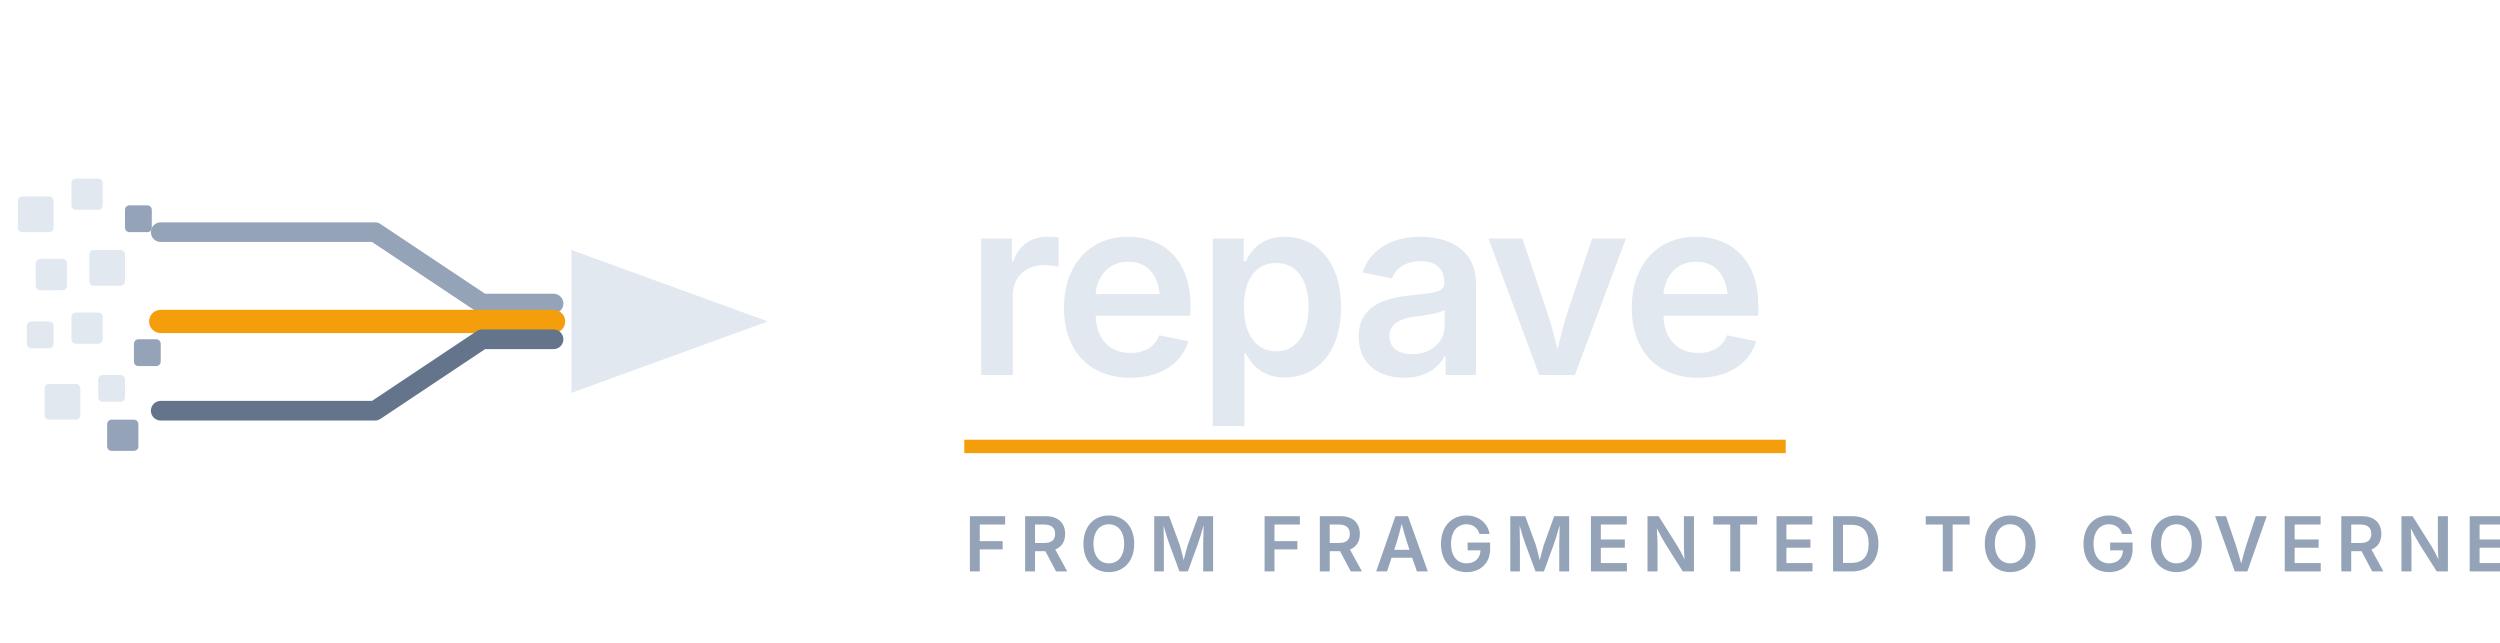
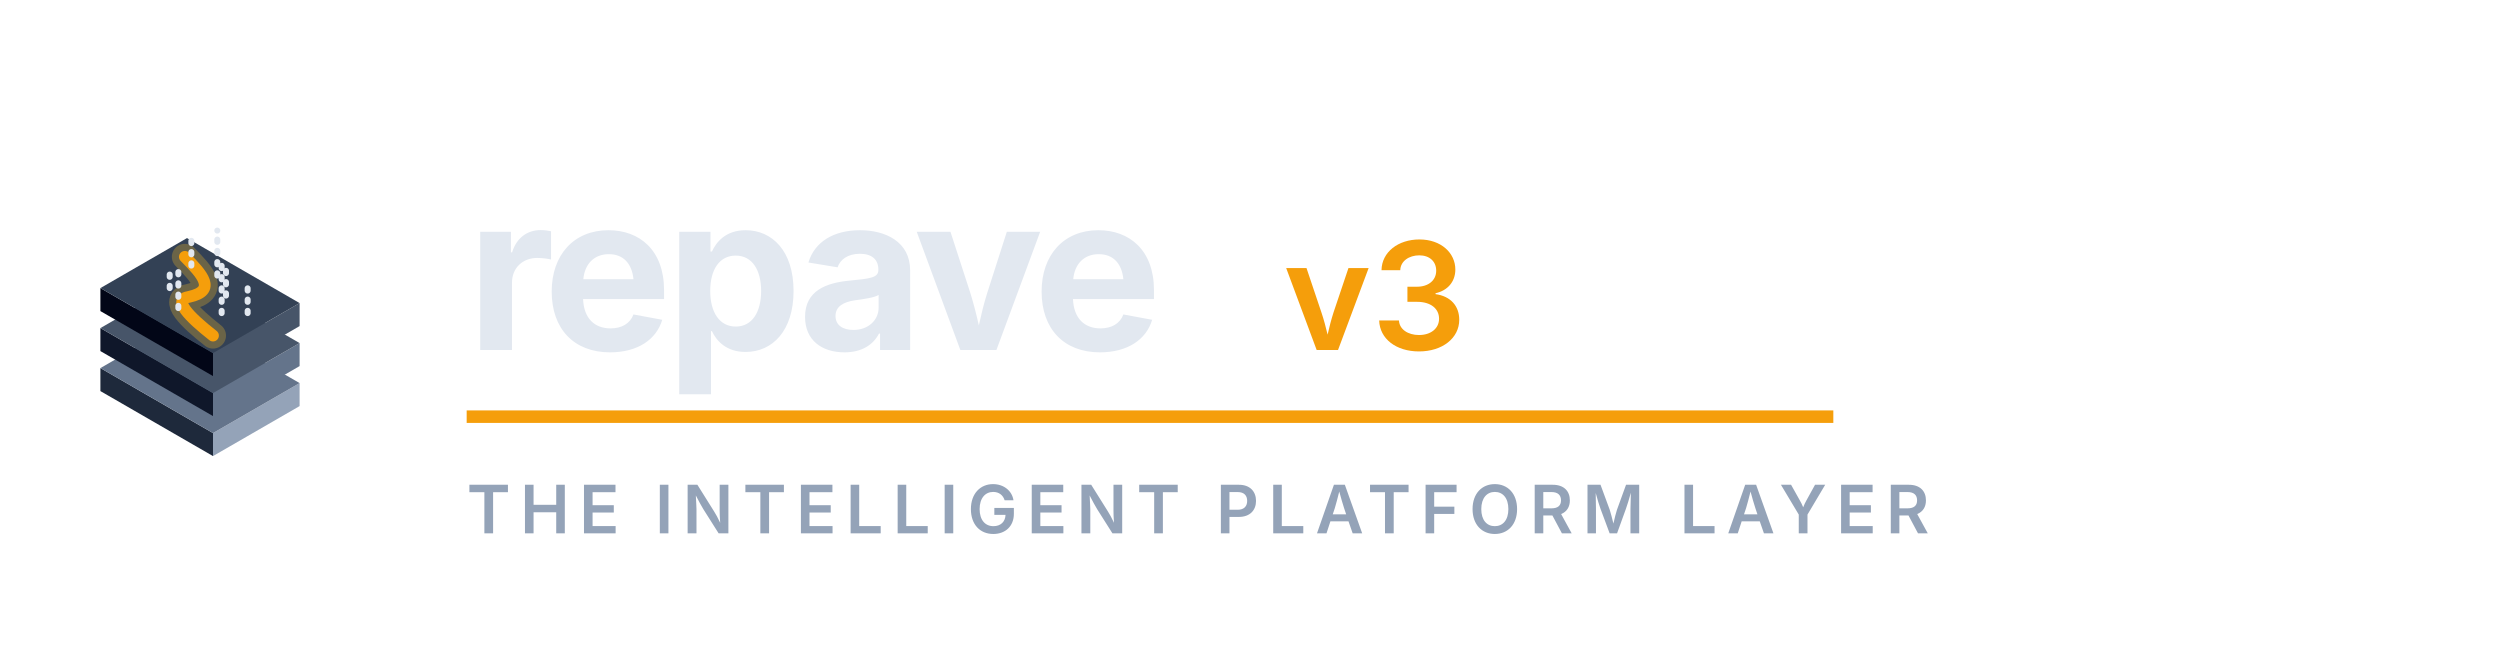
- <svg xmlns="http://www.w3.org/2000/svg" viewBox="0 0 280 72" role="img" aria-labelledby="title desc">
-   <svg x="0" y="16" width="96" height="40" viewBox="0 0 96 40">
-     <g fill="#E2E8F0">
-       <rect x="2" y="6" width="4" height="4" rx="0.5" />
-       <rect x="8" y="4" width="3.5" height="3.5" rx="0.5" />
-       <rect x="4" y="13" width="3.5" height="3.5" rx="0.5" />
-       <rect x="10" y="12" width="4" height="4" rx="0.5" />
-       <rect x="3" y="20" width="3" height="3" rx="0.5" />
-       <rect x="8" y="19" width="3.5" height="3.5" rx="0.5" />
-       <rect x="5" y="27" width="4" height="4" rx="0.5" />
-       <rect x="11" y="26" width="3" height="3" rx="0.5" />
-     </g>
-     <g fill="#94A3B8">
-       <rect x="14" y="7" width="3" height="3" rx="0.5" />
-       <rect x="15" y="22" width="3" height="3" rx="0.5" />
-       <rect x="12" y="31" width="3.5" height="3.5" rx="0.5" />
-     </g>
-     <path d="M18 10 H42 L54 18 H62" fill="none" stroke="#94A3B8" stroke-width="2.2" stroke-linecap="round" stroke-linejoin="round" />
-     <path d="M18 20 H48 L54 20 H62" fill="none" stroke="#F59E0B" stroke-width="2.6" stroke-linecap="round" stroke-linejoin="round" />
-     <path d="M18 30 H42 L54 22 H62" fill="none" stroke="#64748B" stroke-width="2.2" stroke-linecap="round" stroke-linejoin="round" />
-     <path d="M64 12 L86 20 L64 28 Z" fill="#E2E8F0" />
+ <svg xmlns="http://www.w3.org/2000/svg" viewBox="0 0 300 80" role="img" aria-labelledby="title desc">
+   <svg x="0" y="16" width="48" height="48" viewBox="0 0 80 80">
+     <polygon points="20.08,46.95 42.60,59.95 42.60,64.55 20.08,51.55" fill="#1E293B" opacity="1" />
+     <polygon points="59.92,49.95 42.60,59.95 42.60,64.55 59.92,54.55" fill="#94A3B8" opacity="1" />
+     <polygon points="37.40,36.95 59.92,49.95 42.60,59.95 20.08,46.95" fill="#64748B" opacity="1" />
+     <polygon points="20.08,38.95 42.60,51.95 42.60,56.55 20.08,43.55" fill="#0F172A" opacity="1" />
+     <polygon points="59.92,41.95 42.60,51.95 42.60,56.55 59.92,46.55" fill="#64748B" opacity="1" />
+     <polygon points="37.40,28.95 59.92,41.95 42.60,51.95 20.08,38.95" fill="#475569" opacity="1" />
+     <polygon points="20.08,30.95 42.60,43.95 42.60,48.55 20.08,35.55" fill="#020617" opacity="1" />
+     <polygon points="59.92,33.95 42.60,43.95 42.60,48.55 59.92,38.55" fill="#475569" opacity="1" />
+     <polygon points="37.40,20.95 59.92,33.95 42.60,43.95 20.08,30.95" fill="#334155" opacity="1" />
+     <path d="M 36.97 24.70 C 40.43 28.20, 43.46 31.45, 37.83 32.70 C 34.37 33.20, 37.83 36.70, 42.60 40.45" fill="none" stroke="#FBBF24" stroke-width="5.2" stroke-linecap="round" stroke-linejoin="round" opacity="0.28" />
+     <path d="M 36.97 24.70 C 40.43 28.20, 43.46 31.45, 37.83 32.70 C 34.37 33.20, 37.83 36.70, 42.60 40.45" fill="none" stroke="#F59E0B" stroke-width="2.35" stroke-linecap="round" stroke-linejoin="round" />
+     <line x1="38.27" y1="26.45" x2="38.27" y2="20.95" stroke="#E2E8F0" stroke-width="1.2" stroke-linecap="round" stroke-dasharray="0.45 1.8" />
+     <line x1="43.46" y1="28.45" x2="43.46" y2="19.45" stroke="#E2E8F0" stroke-width="1.2" stroke-linecap="round" stroke-dasharray="0.45 1.8" />
+     <line x1="45.20" y1="32.45" x2="45.20" y2="25.95" stroke="#E2E8F0" stroke-width="1.2" stroke-linecap="round" stroke-dasharray="0.45 1.8" />
+     <line x1="33.94" y1="30.95" x2="33.94" y2="26.95" stroke="#E2E8F0" stroke-width="1.2" stroke-linecap="round" stroke-dasharray="0.45 1.8" />
+     <line x1="44.33" y1="35.95" x2="44.33" y2="24.95" stroke="#E2E8F0" stroke-width="1.2" stroke-linecap="round" stroke-dasharray="0.45 1.8" />
+     <line x1="35.67" y1="34.95" x2="35.67" y2="27.45" stroke="#E2E8F0" stroke-width="1.2" stroke-linecap="round" stroke-dasharray="0.45 1.8" />
+     <line x1="49.53" y1="35.95" x2="49.53" y2="30.95" stroke="#E2E8F0" stroke-width="1.2" stroke-linecap="round" stroke-dasharray="0.45 1.8" />
  </svg>
-   <text x="108" y="42" font-family="system-ui, -apple-system, 'Segoe UI', sans-serif" font-size="28" font-weight="600" fill="#E2E8F0" letter-spacing="-0.02em">repave</text>
-   <line x1="108" y1="50" x2="200" y2="50" stroke="#F59E0B" stroke-width="1.5" />
-   <text x="108" y="64" font-family="system-ui, -apple-system, 'Segoe UI', sans-serif" font-size="8.5" font-weight="600" fill="#94A3B8" letter-spacing="0.14em">FROM FRAGMENTED TO GOVERNED</text>
+   <text x="56" y="42" font-family="system-ui, -apple-system, 'Segoe UI', sans-serif" font-size="26" font-weight="700" fill="#E2E8F0" letter-spacing="-0.03em">repave</text>
+   <text x="154" y="42" font-family="system-ui, -apple-system, 'Segoe UI', sans-serif" font-size="18" font-weight="600" fill="#F59E0B">v3</text>
+   <line x1="56" y1="50" x2="220" y2="50" stroke="#F59E0B" stroke-width="1.5" />
+   <text x="56" y="64" font-family="system-ui, -apple-system, 'Segoe UI', sans-serif" font-size="8" font-weight="600" fill="#94A3B8" letter-spacing="0.14em">THE INTELLIGENT PLATFORM LAYER</text>
</svg>
